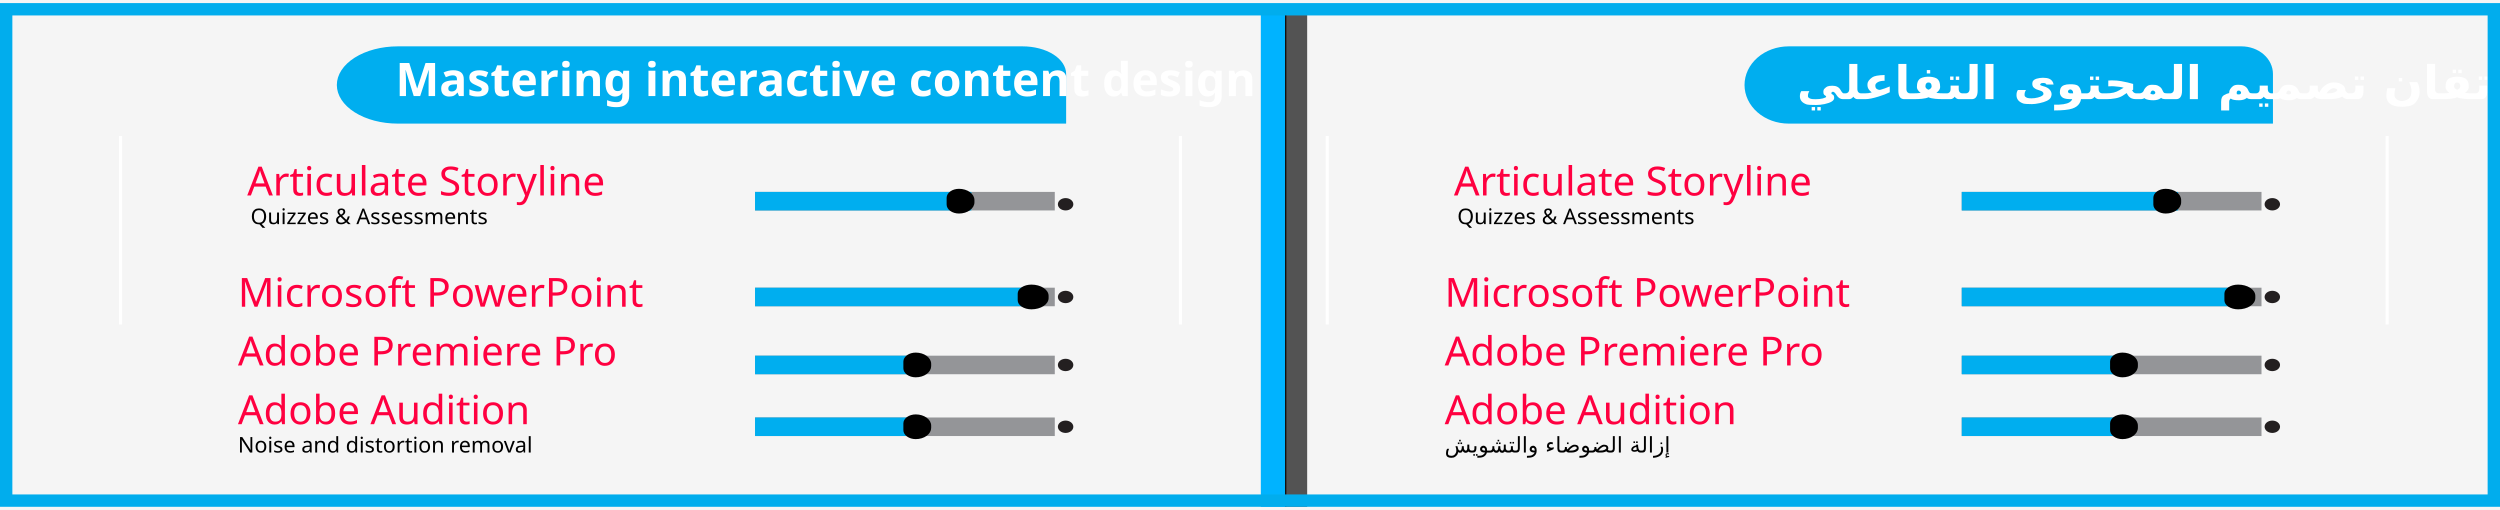
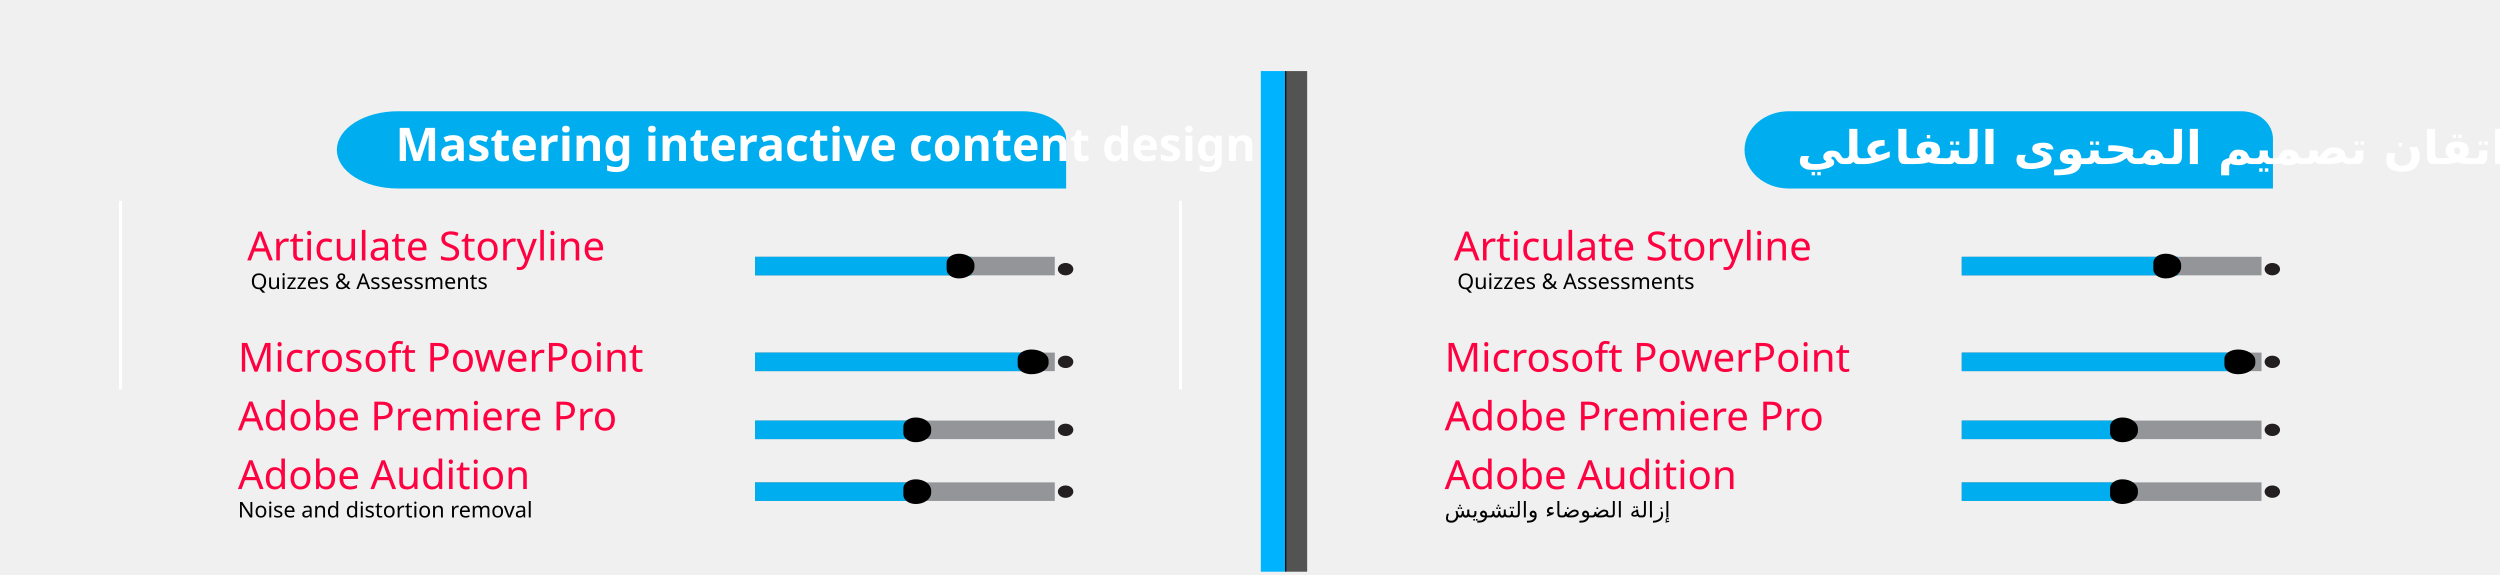
- <svg xmlns="http://www.w3.org/2000/svg" width="809" height="165" viewBox="0 0 809 165" fill="none">
-   <rect width="809" height="165" fill="#F5F5F5" />
-   <path d="M578.815 15H725.325C726.665 15 727.992 15.231 729.23 15.68C730.468 16.128 731.593 16.786 732.541 17.615C733.488 18.444 734.24 19.429 734.753 20.512C735.265 21.595 735.529 22.756 735.529 23.929V40H578.815C575.026 40 571.392 38.683 568.713 36.339C566.034 33.995 564.529 30.815 564.529 27.5C564.529 24.185 566.034 21.005 568.713 18.661C571.392 16.317 575.026 15 578.815 15Z" fill="#00AEEF" />
+ <svg xmlns="http://www.w3.org/2000/svg" width="809" height="186" viewBox="0 0 809 186" fill="none">
+   <path d="M578.815 36H725.325C726.665 36 727.992 36.231 729.23 36.68C730.468 37.128 731.593 37.786 732.541 38.615C733.488 39.444 734.24 40.429 734.753 41.512C735.265 42.595 735.529 43.756 735.529 44.929V61H578.815C575.026 61 571.392 59.683 568.713 57.339C566.034 54.995 564.529 51.815 564.529 48.5C564.529 45.185 566.034 42.005 568.713 39.661C571.392 37.317 575.026 36 578.815 36Z" fill="#00AEEF" />
  <text fill="white" xml:space="preserve" style="white-space: pre" font-family="Harmattan" font-size="15" font-weight="bold" letter-spacing="0em">
-     <tspan x="581.492" y="32.087">اتقان تصميم المحتوى التفاعلي</tspan>
+     <tspan x="581.492" y="53.087">اتقان تصميم المحتوى التفاعلي</tspan>
  </text>
-   <g filter="url(#filter0_d_0_1)">
-     <mask id="path-3-inside-1_0_1" fill="white">
-       <path d="M736.492 1H480.492H736.492Z" />
-     </mask>
-     <path d="M736.492 1H480.492H736.492Z" fill="#231F20" />
-     <path d="M736.492 1H480.492H736.492Z" stroke="black" stroke-width="0.6" mask="url(#path-3-inside-1_0_1)" />
-   </g>
-   <path d="M735.321 68.1C736.702 68.1 737.821 67.204 737.821 66.1C737.821 64.995 736.702 64.1 735.321 64.1C733.94 64.1 732.821 64.995 732.821 66.1C732.821 67.204 733.94 68.1 735.321 68.1Z" fill="#231F20" />
-   <path d="M735.321 98.1C736.702 98.1 737.821 97.204 737.821 96.1C737.821 94.995 736.702 94.1 735.321 94.1C733.94 94.1 732.821 94.995 732.821 96.1C732.821 97.204 733.94 98.1 735.321 98.1Z" fill="#231F20" />
-   <path d="M735.321 120.1C736.702 120.1 737.821 119.204 737.821 118.1C737.821 116.995 736.702 116.1 735.321 116.1C733.94 116.1 732.821 116.995 732.821 118.1C732.821 119.204 733.94 120.1 735.321 120.1Z" fill="#231F20" />
-   <path d="M735.321 140.1C736.702 140.1 737.821 139.204 737.821 138.1C737.821 136.995 736.702 136.1 735.321 136.1C733.94 136.1 732.821 136.995 732.821 138.1C732.821 139.204 733.94 140.1 735.321 140.1Z" fill="#231F20" />
-   <path d="M731.821 93.1H634.821V99.1H731.821V93.1Z" fill="#949598" />
-   <path d="M731.821 115.1H634.821V121.1H731.821V115.1Z" fill="#949598" />
-   <path d="M731.821 135.1H634.821V141.1H731.821V135.1Z" fill="#949598" />
-   <path d="M731.821 62.1H634.821V68.1H731.821V62.1Z" fill="#949598" />
-   <path d="M726.821 93.1H634.821V99.1H726.821V93.1Z" fill="#00AEEF" />
-   <path d="M687.821 115.1H634.821V121.1H687.821V115.1Z" fill="#00AEEF" />
-   <path d="M687.821 135.1H634.821V141.1H687.821V135.1Z" fill="#00AEEF" />
-   <path d="M704.821 62.1H634.821V68.1H704.821V62.1Z" fill="#00AEEF" />
-   <path d="M724.265 92.1C725.739 92.1 727.152 92.483 728.194 93.166C729.236 93.848 729.821 94.774 729.821 95.74V96.457C729.821 96.935 729.678 97.409 729.399 97.85C729.12 98.293 728.711 98.694 728.195 99.032C727.679 99.371 727.067 99.639 726.392 99.822C725.718 100.005 724.995 100.1 724.265 100.1C723.681 100.1 723.103 100.024 722.564 99.878C722.024 99.731 721.534 99.516 721.121 99.246C720.708 98.975 720.381 98.653 720.158 98.3C719.935 97.946 719.82 97.567 719.821 97.184V95.012C719.821 94.239 720.289 93.499 721.123 92.953C721.956 92.406 723.087 92.1 724.265 92.1Z" fill="black" />
-   <path d="M686.821 114.1C688.147 114.1 689.419 114.483 690.356 115.166C691.294 115.848 691.821 116.774 691.821 117.74V118.457C691.821 118.935 691.692 119.409 691.441 119.851C691.19 120.293 690.822 120.694 690.358 121.032C689.893 121.371 689.342 121.639 688.735 121.822C688.128 122.005 687.478 122.1 686.821 122.1C686.295 122.1 685.775 122.024 685.289 121.878C684.804 121.731 684.362 121.516 683.991 121.246C683.619 120.975 683.325 120.653 683.124 120.3C682.923 119.946 682.82 119.567 682.821 119.184V117.012C682.821 116.239 683.242 115.499 683.992 114.953C684.743 114.406 685.76 114.1 686.821 114.1Z" fill="black" />
-   <path d="M686.821 134.1C688.147 134.1 689.419 134.483 690.356 135.166C691.294 135.848 691.821 136.774 691.821 137.74V138.457C691.821 138.935 691.692 139.409 691.441 139.851C691.19 140.293 690.822 140.694 690.358 141.032C689.893 141.371 689.342 141.639 688.735 141.822C688.128 142.005 687.478 142.1 686.821 142.1C686.295 142.1 685.775 142.024 685.289 141.878C684.804 141.731 684.362 141.516 683.991 141.246C683.619 140.975 683.325 140.653 683.124 140.3C682.923 139.946 682.82 139.567 682.821 139.184V137.012C682.821 136.239 683.242 135.499 683.992 134.953C684.743 134.406 685.76 134.1 686.821 134.1Z" fill="black" />
-   <path d="M700.821 61.1C702.147 61.1 703.419 61.483 704.356 62.166C705.294 62.848 705.821 63.774 705.821 64.74V65.457C705.821 65.935 705.692 66.409 705.441 66.85C705.19 67.293 704.822 67.694 704.358 68.032C703.893 68.371 703.342 68.639 702.735 68.822C702.128 69.005 701.478 69.1 700.821 69.1C700.295 69.1 699.775 69.024 699.289 68.878C698.804 68.731 698.362 68.516 697.991 68.246C697.619 67.975 697.325 67.653 697.124 67.3C696.923 66.946 696.82 66.567 696.821 66.184V64.012C696.821 63.239 697.242 62.499 697.992 61.953C698.743 61.406 699.76 61.1 700.821 61.1Z" fill="black" />
+   <path d="M735.32 89.1C736.701 89.1 737.82 88.204 737.82 87.1C737.82 85.995 736.701 85.1 735.32 85.1C733.94 85.1 732.82 85.995 732.82 87.1C732.82 88.204 733.94 89.1 735.32 89.1Z" fill="#231F20" />
+   <path d="M735.32 119.1C736.701 119.1 737.82 118.204 737.82 117.1C737.82 115.995 736.701 115.1 735.32 115.1C733.94 115.1 732.82 115.995 732.82 117.1C732.82 118.204 733.94 119.1 735.32 119.1Z" fill="#231F20" />
+   <path d="M735.32 141.1C736.701 141.1 737.82 140.204 737.82 139.1C737.82 137.995 736.701 137.1 735.32 137.1C733.94 137.1 732.82 137.995 732.82 139.1C732.82 140.204 733.94 141.1 735.32 141.1Z" fill="#231F20" />
+   <path d="M735.32 161.1C736.701 161.1 737.82 160.204 737.82 159.1C737.82 157.995 736.701 157.1 735.32 157.1C733.94 157.1 732.82 157.995 732.82 159.1C732.82 160.204 733.94 161.1 735.32 161.1Z" fill="#231F20" />
+   <path d="M731.82 114.1H634.82V120.1H731.82V114.1Z" fill="#949598" />
+   <path d="M731.82 136.1H634.82V142.1H731.82V136.1Z" fill="#949598" />
+   <path d="M731.82 156.1H634.82V162.1H731.82V156.1Z" fill="#949598" />
+   <path d="M731.82 83.1H634.82V89.1H731.82V83.1Z" fill="#949598" />
+   <path d="M726.82 114.1H634.82V120.1H726.82V114.1Z" fill="#00AEEF" />
+   <path d="M687.82 136.1H634.82V142.1H687.82V136.1Z" fill="#00AEEF" />
+   <path d="M687.82 156.1H634.82V162.1H687.82V156.1Z" fill="#00AEEF" />
+   <path d="M704.82 83.1H634.82V89.1H704.82V83.1Z" fill="#00AEEF" />
+   <path d="M724.265 113.1C725.738 113.1 727.151 113.483 728.193 114.166C729.235 114.848 729.82 115.774 729.82 116.74V117.457C729.821 117.935 729.678 118.409 729.399 118.851C729.12 119.293 728.711 119.694 728.195 120.032C727.679 120.371 727.066 120.639 726.392 120.822C725.718 121.005 724.995 121.1 724.265 121.1C723.681 121.1 723.103 121.024 722.563 120.878C722.023 120.731 721.533 120.516 721.121 120.246C720.708 119.975 720.38 119.653 720.157 119.3C719.934 118.946 719.82 118.567 719.82 118.184V116.012C719.82 115.239 720.289 114.499 721.122 113.953C721.956 113.406 723.086 113.1 724.265 113.1Z" fill="black" />
+   <path d="M686.82 135.1C688.147 135.1 689.418 135.483 690.356 136.166C691.294 136.848 691.82 137.774 691.82 138.74V139.457C691.821 139.935 691.692 140.409 691.441 140.851C691.19 141.293 690.822 141.694 690.357 142.032C689.893 142.371 689.342 142.639 688.735 142.822C688.128 143.005 687.477 143.1 686.82 143.1C686.295 143.1 685.774 143.024 685.289 142.878C684.803 142.731 684.362 142.516 683.991 142.246C683.619 141.975 683.324 141.653 683.124 141.3C682.923 140.946 682.82 140.567 682.82 140.184V138.012C682.82 137.239 683.242 136.499 683.992 135.953C684.742 135.406 685.76 135.1 686.82 135.1Z" fill="black" />
+   <path d="M686.82 155.1C688.147 155.1 689.418 155.483 690.356 156.166C691.294 156.848 691.82 157.774 691.82 158.74V159.457C691.821 159.935 691.692 160.409 691.441 160.851C691.19 161.293 690.822 161.694 690.357 162.032C689.893 162.371 689.342 162.639 688.735 162.822C688.128 163.005 687.477 163.1 686.82 163.1C686.295 163.1 685.774 163.024 685.289 162.878C684.803 162.731 684.362 162.516 683.991 162.246C683.619 161.975 683.324 161.653 683.124 161.3C682.923 160.946 682.82 160.567 682.82 160.184V158.012C682.82 157.239 683.242 156.499 683.992 155.953C684.742 155.406 685.76 155.1 686.82 155.1Z" fill="black" />
+   <path d="M700.82 82.1C702.147 82.1 703.418 82.483 704.356 83.166C705.294 83.848 705.82 84.774 705.82 85.74V86.457C705.821 86.935 705.692 87.409 705.441 87.85C705.19 88.293 704.822 88.694 704.357 89.032C703.893 89.371 703.342 89.639 702.735 89.822C702.128 90.005 701.477 90.1 700.82 90.1C700.295 90.1 699.774 90.024 699.289 89.878C698.803 89.731 698.362 89.516 697.991 89.246C697.619 88.975 697.324 88.653 697.124 88.3C696.923 87.946 696.82 87.567 696.82 87.184V85.012C696.82 84.239 697.242 83.499 697.992 82.953C698.742 82.406 699.76 82.1 700.82 82.1Z" fill="black" />
  <text fill="#FF0040" xml:space="preserve" style="white-space: pre" font-family="Bahij TheSansArabic" font-size="13" font-weight="500" letter-spacing="0em">
-     <tspan x="467.492" y="99.261">Microsoft PowerPoint</tspan>
+     <tspan x="467.492" y="120.261">Microsoft PowerPoint</tspan>
  </text>
  <text fill="#FF0040" xml:space="preserve" style="white-space: pre" font-family="Bahij TheSansArabic" font-size="13" font-weight="500" letter-spacing="0em">
-     <tspan x="467.492" y="118.261">Adobe Premiere Pro</tspan>
+     <tspan x="467.492" y="139.261">Adobe Premiere Pro</tspan>
  </text>
  <text fill="#FF0040" xml:space="preserve" style="white-space: pre" font-family="Bahij TheSansArabic" font-size="13" font-weight="500" letter-spacing="0em">
-     <tspan x="467.492" y="137.261">Adobe Audition</tspan>
+     <tspan x="467.492" y="158.261">Adobe Audition</tspan>
  </text>
  <text fill="#FF0040" xml:space="preserve" style="white-space: pre" font-family="Bahij TheSansArabic" font-size="13" font-weight="500" letter-spacing="0em">
-     <tspan x="470.492" y="63.261">Articulate Storyline</tspan>
+     <tspan x="470.492" y="84.261">Articulate Storyline</tspan>
  </text>
  <text fill="black" xml:space="preserve" style="white-space: pre" font-family="Bahij TheSansArabic" font-size="7" font-weight="500" letter-spacing="0em">
-     <tspan x="471.572" y="72.525">Quizzes &amp; Assessments</tspan>
+     <tspan x="471.572" y="93.525">Quizzes &amp; Assessments</tspan>
  </text>
  <text fill="black" xml:space="preserve" style="white-space: pre" font-family="Harmattan" font-size="7" font-weight="500" letter-spacing="0em">
-     <tspan x="467.492" y="146.441">إزالة الضوضاء والتشويش</tspan>
+     <tspan x="467.492" y="167.441">إزالة الضوضاء والتشويش</tspan>
  </text>
-   <path d="M772.492 44L772.492 105" stroke="white" />
-   <path d="M429.492 44L429.492 105" stroke="white" />
-   <rect x="408" y="2" width="15" height="162" fill="url(#paint0_linear_0_1)" />
-   <path d="M128.716 15H330.917C332.767 15 334.598 15.231 336.306 15.68C338.015 16.128 339.568 16.786 340.875 17.615C342.183 18.444 343.22 19.429 343.928 20.512C344.636 21.595 345 22.756 345 23.929V40H128.716C123.487 40 118.472 38.683 114.775 36.339C111.077 33.995 109 30.815 109 27.5C109 24.185 111.077 21.005 114.775 18.661C118.472 16.317 123.487 15 128.716 15Z" fill="#00AEEF" />
+   <rect x="408" y="23" width="15" height="162" fill="url(#paint0_linear_123_2780)" />
+   <path d="M128.716 36H330.917C332.767 36 334.598 36.231 336.306 36.68C338.015 37.128 339.568 37.786 340.875 38.615C342.183 39.444 343.22 40.429 343.928 41.512C344.636 42.595 345 43.756 345 44.929V61H128.716C123.487 61 118.472 59.683 114.775 57.339C111.077 54.995 109 51.815 109 48.5C109 45.185 111.077 42.005 114.775 39.661C118.472 37.317 123.487 36 128.716 36Z" fill="#00AEEF" />
  <text fill="white" xml:space="preserve" style="white-space: pre" font-family="Harmattan" font-size="15" font-weight="bold" letter-spacing="0em">
-     <tspan x="128" y="31.087">Mastering interactive content design</tspan>
+     <tspan x="128" y="52.087">Mastering interactive content design</tspan>
  </text>
-   <g filter="url(#filter1_d_0_1)">
-     <mask id="path-31-inside-2_0_1" fill="white">
-       <path d="M346 1H90H346Z" />
-     </mask>
-     <path d="M346 1H90H346Z" fill="#231F20" />
-     <path d="M346 1H90H346Z" stroke="black" stroke-width="0.6" mask="url(#path-31-inside-2_0_1)" />
-   </g>
-   <path d="M344.829 68.1C346.209 68.1 347.329 67.204 347.329 66.1C347.329 64.995 346.209 64.1 344.829 64.1C343.448 64.1 342.329 64.995 342.329 66.1C342.329 67.204 343.448 68.1 344.829 68.1Z" fill="#231F20" />
-   <path d="M344.829 98.1C346.209 98.1 347.329 97.204 347.329 96.1C347.329 94.995 346.209 94.1 344.829 94.1C343.448 94.1 342.329 94.995 342.329 96.1C342.329 97.204 343.448 98.1 344.829 98.1Z" fill="#231F20" />
-   <path d="M344.829 120.1C346.209 120.1 347.329 119.204 347.329 118.1C347.329 116.995 346.209 116.1 344.829 116.1C343.448 116.1 342.329 116.995 342.329 118.1C342.329 119.204 343.448 120.1 344.829 120.1Z" fill="#231F20" />
-   <path d="M344.829 140.1C346.209 140.1 347.329 139.204 347.329 138.1C347.329 136.995 346.209 136.1 344.829 136.1C343.448 136.1 342.329 136.995 342.329 138.1C342.329 139.204 343.448 140.1 344.829 140.1Z" fill="#231F20" />
-   <path d="M341.329 93.1H244.329V99.1H341.329V93.1Z" fill="#949598" />
-   <path d="M341.329 115.1H244.329V121.1H341.329V115.1Z" fill="#949598" />
-   <path d="M341.329 135.1H244.329V141.1H341.329V135.1Z" fill="#949598" />
-   <path d="M341.329 62.1H244.329V68.1H341.329V62.1Z" fill="#949598" />
-   <path d="M336.329 93.1H244.329V99.1H336.329V93.1Z" fill="#00AEEF" />
-   <path d="M297.329 115.1H244.329V121.1H297.329V115.1Z" fill="#00AEEF" />
-   <path d="M297.329 135.1H244.329V141.1H297.329V135.1Z" fill="#00AEEF" />
-   <path d="M314.329 62.1H244.329V68.1H314.329V62.1Z" fill="#00AEEF" />
-   <path d="M333.773 92.1C335.247 92.1 336.66 92.483 337.701 93.166C338.743 93.848 339.329 94.774 339.329 95.74V96.457C339.329 96.935 339.186 97.409 338.907 97.85C338.628 98.293 338.219 98.694 337.703 99.032C337.187 99.371 336.575 99.639 335.9 99.822C335.226 100.005 334.503 100.1 333.773 100.1C333.189 100.1 332.611 100.024 332.071 99.878C331.532 99.731 331.042 99.516 330.629 99.246C330.216 98.975 329.889 98.653 329.666 98.3C329.443 97.946 329.328 97.567 329.329 97.184V95.012C329.329 94.239 329.797 93.499 330.63 92.953C331.464 92.406 332.594 92.1 333.773 92.1Z" fill="black" />
-   <path d="M296.329 114.1C297.655 114.1 298.927 114.483 299.864 115.166C300.802 115.848 301.329 116.774 301.329 117.74V118.457C301.329 118.935 301.2 119.409 300.949 119.851C300.698 120.293 300.33 120.694 299.866 121.032C299.401 121.371 298.85 121.639 298.243 121.822C297.636 122.005 296.986 122.1 296.329 122.1C295.803 122.1 295.283 122.024 294.797 121.878C294.311 121.731 293.87 121.516 293.499 121.246C293.127 120.975 292.833 120.653 292.632 120.3C292.431 119.946 292.328 119.567 292.329 119.184V117.012C292.329 116.239 292.75 115.499 293.5 114.953C294.25 114.406 295.268 114.1 296.329 114.1Z" fill="black" />
-   <path d="M296.329 134.1C297.655 134.1 298.927 134.483 299.864 135.166C300.802 135.848 301.329 136.774 301.329 137.74V138.457C301.329 138.935 301.2 139.409 300.949 139.851C300.698 140.293 300.33 140.694 299.866 141.032C299.401 141.371 298.85 141.639 298.243 141.822C297.636 142.005 296.986 142.1 296.329 142.1C295.803 142.1 295.283 142.024 294.797 141.878C294.311 141.731 293.87 141.516 293.499 141.246C293.127 140.975 292.833 140.653 292.632 140.3C292.431 139.946 292.328 139.567 292.329 139.184V137.012C292.329 136.239 292.75 135.499 293.5 134.953C294.25 134.406 295.268 134.1 296.329 134.1Z" fill="black" />
-   <path d="M310.329 61.1C311.655 61.1 312.927 61.483 313.864 62.166C314.802 62.848 315.329 63.774 315.329 64.74V65.457C315.329 65.935 315.2 66.409 314.949 66.85C314.698 67.293 314.33 67.694 313.866 68.032C313.401 68.371 312.85 68.639 312.243 68.822C311.636 69.005 310.986 69.1 310.329 69.1C309.803 69.1 309.283 69.024 308.797 68.878C308.311 68.731 307.87 68.516 307.499 68.246C307.127 67.975 306.833 67.653 306.632 67.3C306.431 66.946 306.328 66.567 306.329 66.184V64.012C306.329 63.239 306.75 62.499 307.5 61.953C308.25 61.406 309.268 61.1 310.329 61.1Z" fill="black" />
+   <path d="M344.828 89.1C346.209 89.1 347.328 88.204 347.328 87.1C347.328 85.995 346.209 85.1 344.828 85.1C343.447 85.1 342.328 85.995 342.328 87.1C342.328 88.204 343.447 89.1 344.828 89.1Z" fill="#231F20" />
+   <path d="M344.828 119.1C346.209 119.1 347.328 118.204 347.328 117.1C347.328 115.995 346.209 115.1 344.828 115.1C343.447 115.1 342.328 115.995 342.328 117.1C342.328 118.204 343.447 119.1 344.828 119.1Z" fill="#231F20" />
+   <path d="M344.828 141.1C346.209 141.1 347.328 140.204 347.328 139.1C347.328 137.995 346.209 137.1 344.828 137.1C343.447 137.1 342.328 137.995 342.328 139.1C342.328 140.204 343.447 141.1 344.828 141.1Z" fill="#231F20" />
+   <path d="M344.828 161.1C346.209 161.1 347.328 160.204 347.328 159.1C347.328 157.995 346.209 157.1 344.828 157.1C343.447 157.1 342.328 157.995 342.328 159.1C342.328 160.204 343.447 161.1 344.828 161.1Z" fill="#231F20" />
+   <path d="M341.328 114.1H244.328V120.1H341.328V114.1Z" fill="#949598" />
+   <path d="M341.328 136.1H244.328V142.1H341.328V136.1Z" fill="#949598" />
+   <path d="M341.328 156.1H244.328V162.1H341.328V156.1Z" fill="#949598" />
+   <path d="M341.328 83.1H244.328V89.1H341.328V83.1Z" fill="#949598" />
+   <path d="M336.328 114.1H244.328V120.1H336.328V114.1Z" fill="#00AEEF" />
+   <path d="M297.328 136.1H244.328V142.1H297.328V136.1Z" fill="#00AEEF" />
+   <path d="M297.328 156.1H244.328V162.1H297.328V156.1Z" fill="#00AEEF" />
+   <path d="M314.328 83.1H244.328V89.1H314.328V83.1Z" fill="#00AEEF" />
+   <path d="M333.773 113.1C335.246 113.1 336.659 113.483 337.701 114.166C338.743 114.848 339.328 115.774 339.328 116.74V117.457C339.329 117.935 339.185 118.409 338.907 118.851C338.628 119.293 338.218 119.694 337.703 120.032C337.187 120.371 336.574 120.639 335.9 120.822C335.225 121.005 334.503 121.1 333.773 121.1C333.189 121.1 332.61 121.024 332.071 120.878C331.531 120.731 331.041 120.516 330.628 120.246C330.216 119.975 329.888 119.653 329.665 119.3C329.442 118.946 329.328 118.567 329.328 118.184V116.012C329.328 115.239 329.796 114.499 330.63 113.953C331.463 113.406 332.594 113.1 333.773 113.1Z" fill="black" />
+   <path d="M296.328 135.1C297.654 135.1 298.926 135.483 299.864 136.166C300.801 136.848 301.328 137.774 301.328 138.74V139.457C301.329 139.935 301.2 140.409 300.949 140.851C300.698 141.293 300.329 141.694 299.865 142.032C299.401 142.371 298.849 142.639 298.243 142.822C297.636 143.005 296.985 143.1 296.328 143.1C295.803 143.1 295.282 143.024 294.797 142.878C294.311 142.731 293.87 142.516 293.498 142.246C293.127 141.975 292.832 141.653 292.631 141.3C292.431 140.946 292.328 140.567 292.328 140.184V138.012C292.328 137.239 292.75 136.499 293.5 135.953C294.25 135.406 295.267 135.1 296.328 135.1Z" fill="black" />
+   <path d="M296.328 155.1C297.654 155.1 298.926 155.483 299.864 156.166C300.801 156.848 301.328 157.774 301.328 158.74V159.457C301.329 159.935 301.2 160.409 300.949 160.851C300.698 161.293 300.329 161.694 299.865 162.032C299.401 162.371 298.849 162.639 298.243 162.822C297.636 163.005 296.985 163.1 296.328 163.1C295.803 163.1 295.282 163.024 294.797 162.878C294.311 162.731 293.87 162.516 293.498 162.246C293.127 161.975 292.832 161.653 292.631 161.3C292.431 160.946 292.328 160.567 292.328 160.184V158.012C292.328 157.239 292.75 156.499 293.5 155.953C294.25 155.406 295.267 155.1 296.328 155.1Z" fill="black" />
+   <path d="M310.328 82.1C311.654 82.1 312.926 82.483 313.864 83.166C314.801 83.848 315.328 84.774 315.328 85.74V86.457C315.329 86.935 315.2 87.409 314.949 87.85C314.698 88.293 314.329 88.694 313.865 89.032C313.401 89.371 312.849 89.639 312.243 89.822C311.636 90.005 310.985 90.1 310.328 90.1C309.803 90.1 309.282 90.024 308.797 89.878C308.311 89.731 307.87 89.516 307.498 89.246C307.127 88.975 306.832 88.653 306.631 88.3C306.431 87.946 306.328 87.567 306.328 87.184V85.012C306.328 84.239 306.75 83.499 307.5 82.953C308.25 82.406 309.267 82.1 310.328 82.1Z" fill="black" />
  <text fill="#FF0040" xml:space="preserve" style="white-space: pre" font-family="Bahij TheSansArabic" font-size="13" font-weight="500" letter-spacing="0em">
-     <tspan x="77" y="99.261">Microsoft PowerPoint</tspan>
+     <tspan x="77" y="120.261">Microsoft PowerPoint</tspan>
  </text>
  <text fill="#FF0040" xml:space="preserve" style="white-space: pre" font-family="Bahij TheSansArabic" font-size="13" font-weight="500" letter-spacing="0em">
-     <tspan x="77" y="118.261">Adobe Premiere Pro</tspan>
+     <tspan x="77" y="139.261">Adobe Premiere Pro</tspan>
  </text>
  <text fill="#FF0040" xml:space="preserve" style="white-space: pre" font-family="Bahij TheSansArabic" font-size="13" font-weight="500" letter-spacing="0em">
-     <tspan x="77" y="137.261">Adobe Audition</tspan>
+     <tspan x="77" y="158.261">Adobe Audition</tspan>
  </text>
  <text fill="#FF0040" xml:space="preserve" style="white-space: pre" font-family="Bahij TheSansArabic" font-size="13" font-weight="500" letter-spacing="0em">
-     <tspan x="80" y="63.261">Articulate Storyline</tspan>
+     <tspan x="80" y="84.261">Articulate Storyline</tspan>
  </text>
  <text fill="black" xml:space="preserve" style="white-space: pre" font-family="Bahij TheSansArabic" font-size="7" font-weight="500" letter-spacing="0em">
-     <tspan x="81.08" y="72.525">Quizzes &amp; Assessments</tspan>
+     <tspan x="81.08" y="93.525">Quizzes &amp; Assessments</tspan>
  </text>
  <text fill="black" xml:space="preserve" style="white-space: pre" font-family="Harmattan" font-size="7" font-weight="500" letter-spacing="0em">
-     <tspan x="77" y="146.441">Noise and distortion removal</tspan>
+     <tspan x="77" y="167.441">Noise and distortion removal</tspan>
  </text>
-   <path d="M382 44L382 105" stroke="white" />
-   <path d="M39 44L39 105" stroke="white" />
-   <rect x="2" y="-2" width="805" height="159" transform="matrix(1 0 0 -1 0 160)" stroke="#01ADED" stroke-width="4" />
+   <path d="M382 65L382 126" stroke="white" />
+   <path d="M39 65L39 126" stroke="white" />
  <defs>
-     <filter id="filter0_d_0_1" x="476.492" y="0.7" width="264" height="8.6" filterUnits="userSpaceOnUse" color-interpolation-filters="sRGB">
-       <feFlood flood-opacity="0" result="BackgroundImageFix" />
-       <feColorMatrix in="SourceAlpha" type="matrix" values="0 0 0 0 0 0 0 0 0 0 0 0 0 0 0 0 0 0 127 0" result="hardAlpha" />
-       <feOffset dy="4" />
-       <feGaussianBlur stdDeviation="2" />
-       <feComposite in2="hardAlpha" operator="out" />
-       <feColorMatrix type="matrix" values="0 0 0 0 0 0 0 0 0 0 0 0 0 0 0 0 0 0 0.25 0" />
-       <feBlend mode="normal" in2="BackgroundImageFix" result="effect1_dropShadow_0_1" />
-       <feBlend mode="normal" in="SourceGraphic" in2="effect1_dropShadow_0_1" result="shape" />
-     </filter>
-     <filter id="filter1_d_0_1" x="86" y="0.7" width="264" height="8.6" filterUnits="userSpaceOnUse" color-interpolation-filters="sRGB">
-       <feFlood flood-opacity="0" result="BackgroundImageFix" />
-       <feColorMatrix in="SourceAlpha" type="matrix" values="0 0 0 0 0 0 0 0 0 0 0 0 0 0 0 0 0 0 127 0" result="hardAlpha" />
-       <feOffset dy="4" />
-       <feGaussianBlur stdDeviation="2" />
-       <feComposite in2="hardAlpha" operator="out" />
-       <feColorMatrix type="matrix" values="0 0 0 0 0 0 0 0 0 0 0 0 0 0 0 0 0 0 0.25 0" />
-       <feBlend mode="normal" in2="BackgroundImageFix" result="effect1_dropShadow_0_1" />
-       <feBlend mode="normal" in="SourceGraphic" in2="effect1_dropShadow_0_1" result="shape" />
-     </filter>
-     <linearGradient id="paint0_linear_0_1" x1="423" y1="83" x2="408" y2="83" gradientUnits="userSpaceOnUse">
+     <linearGradient id="paint0_linear_123_2780" x1="423" y1="104" x2="408" y2="104" gradientUnits="userSpaceOnUse">
      <stop offset="0.433" stop-color="#535353" />
      <stop offset="0.476" />
      <stop offset="0.476" stop-color="#00B3FF" />
    </linearGradient>
  </defs>
</svg>
